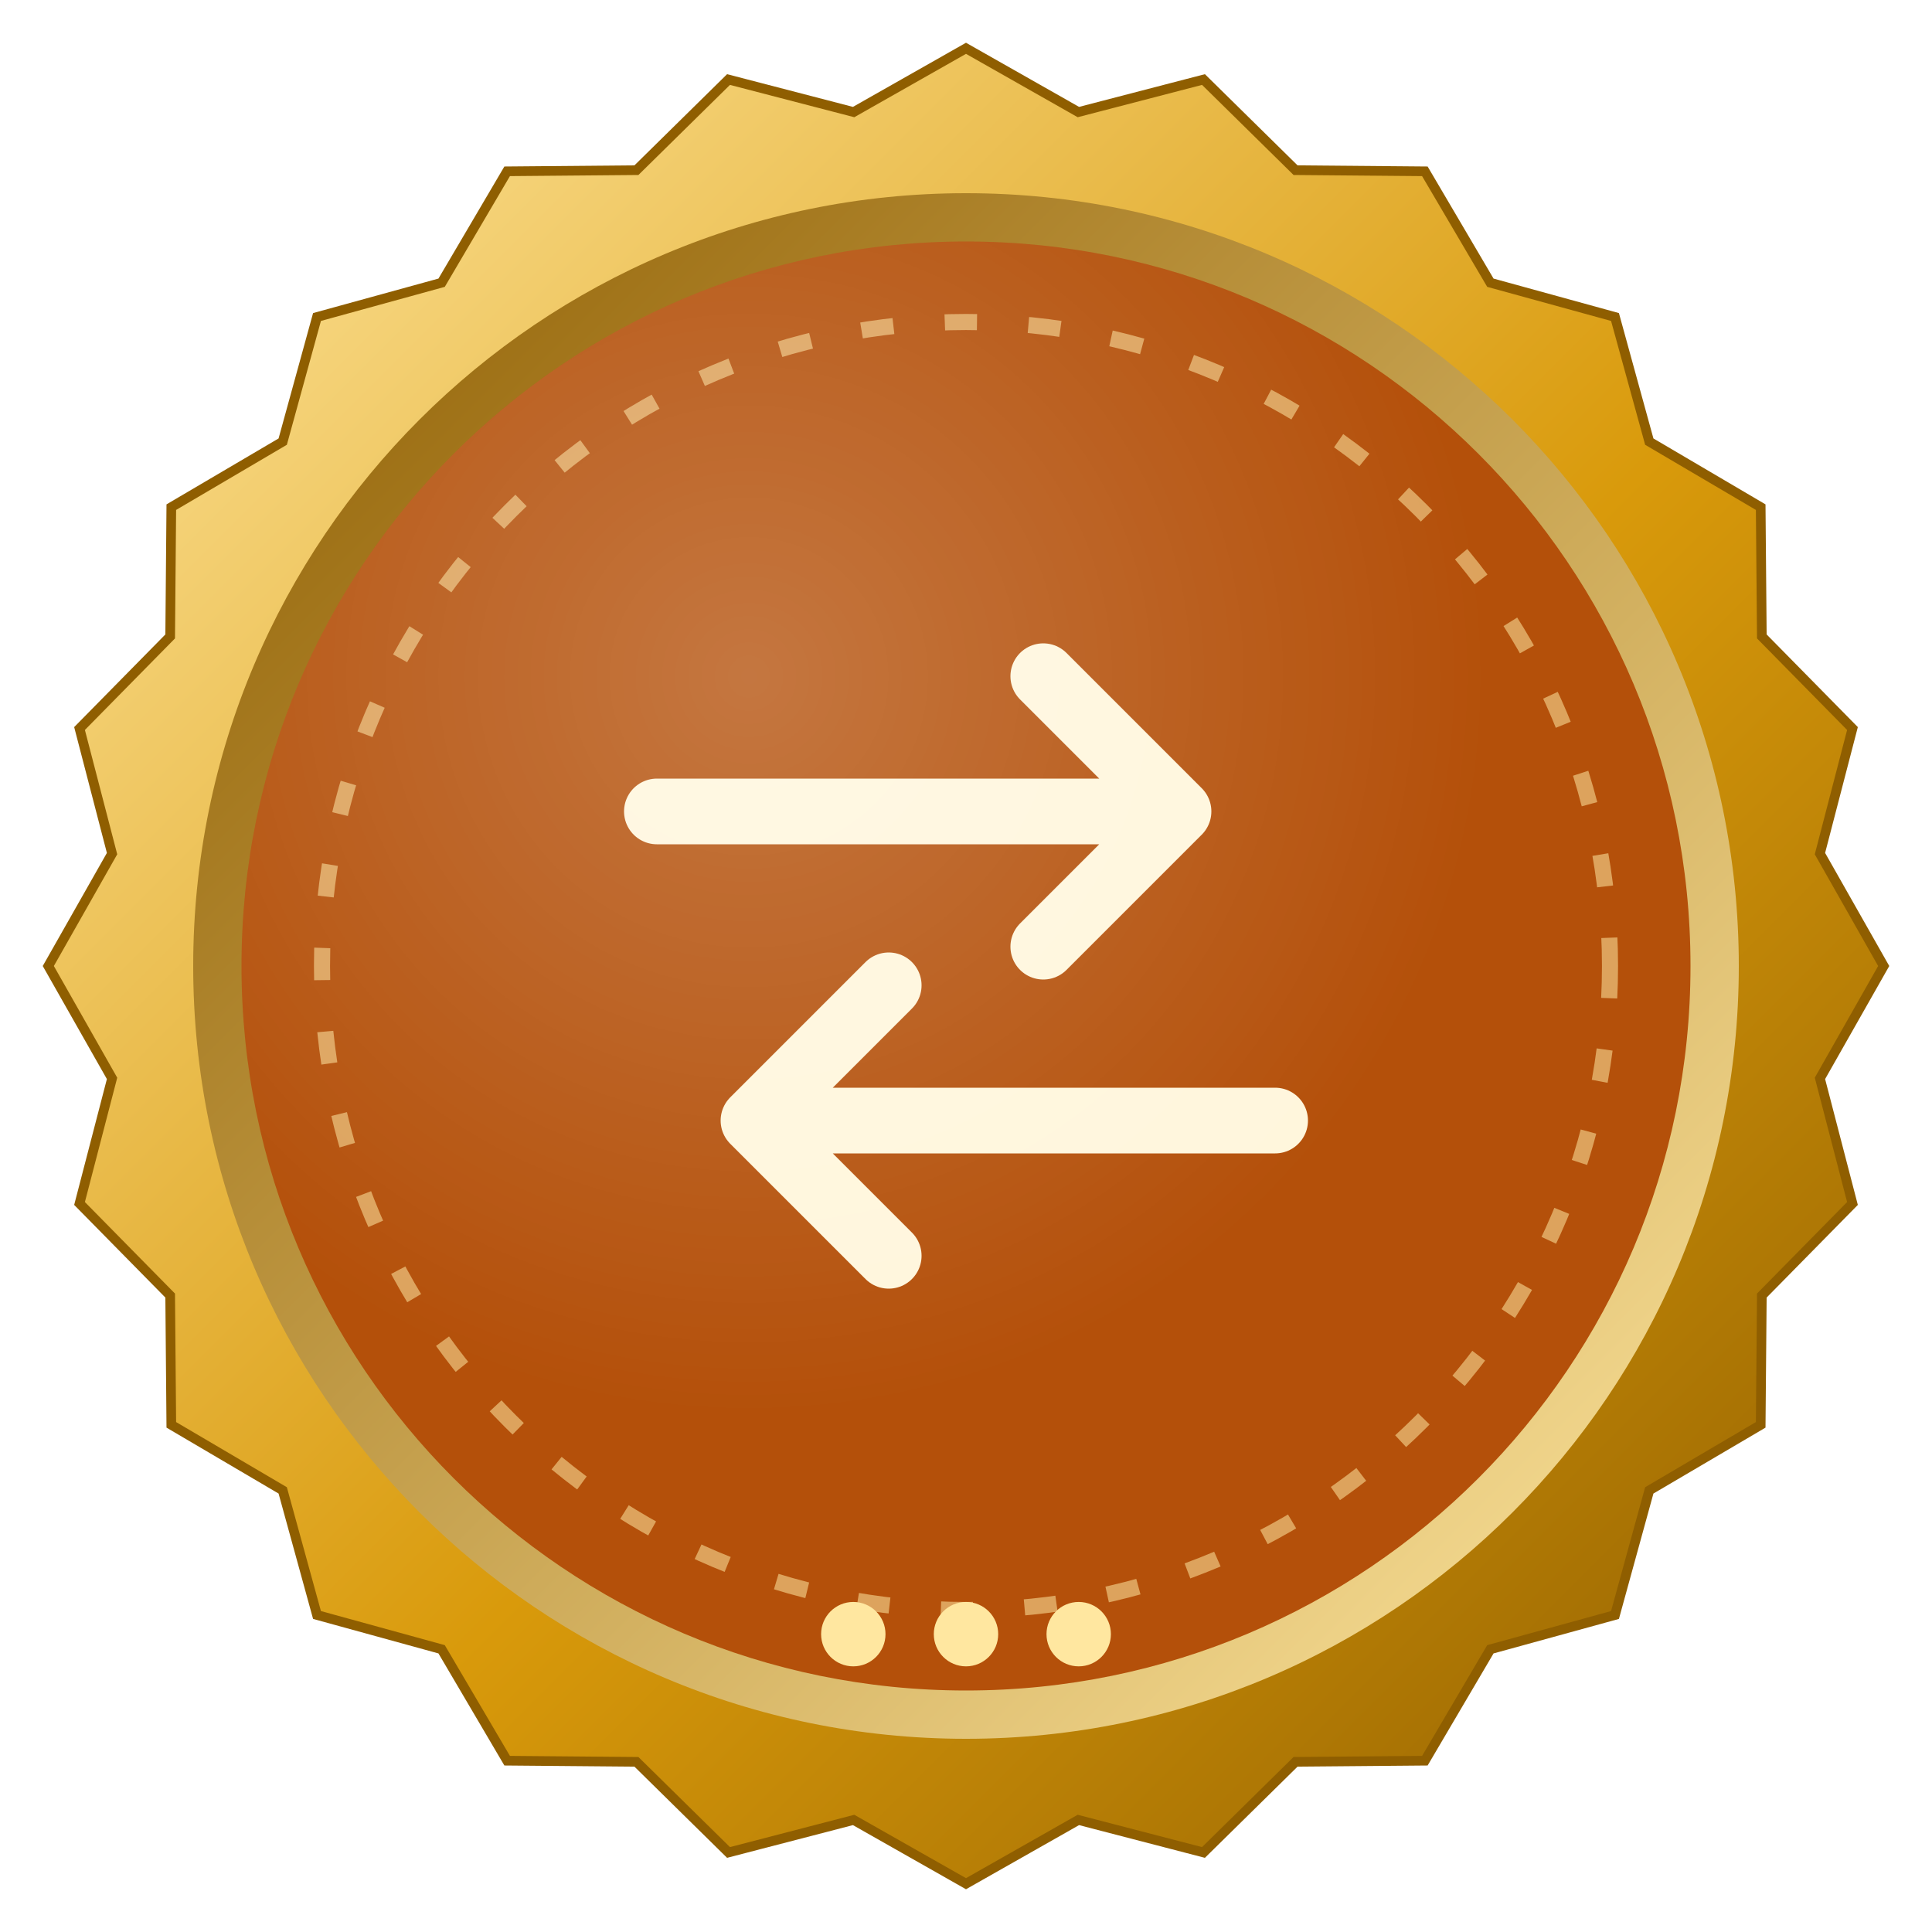
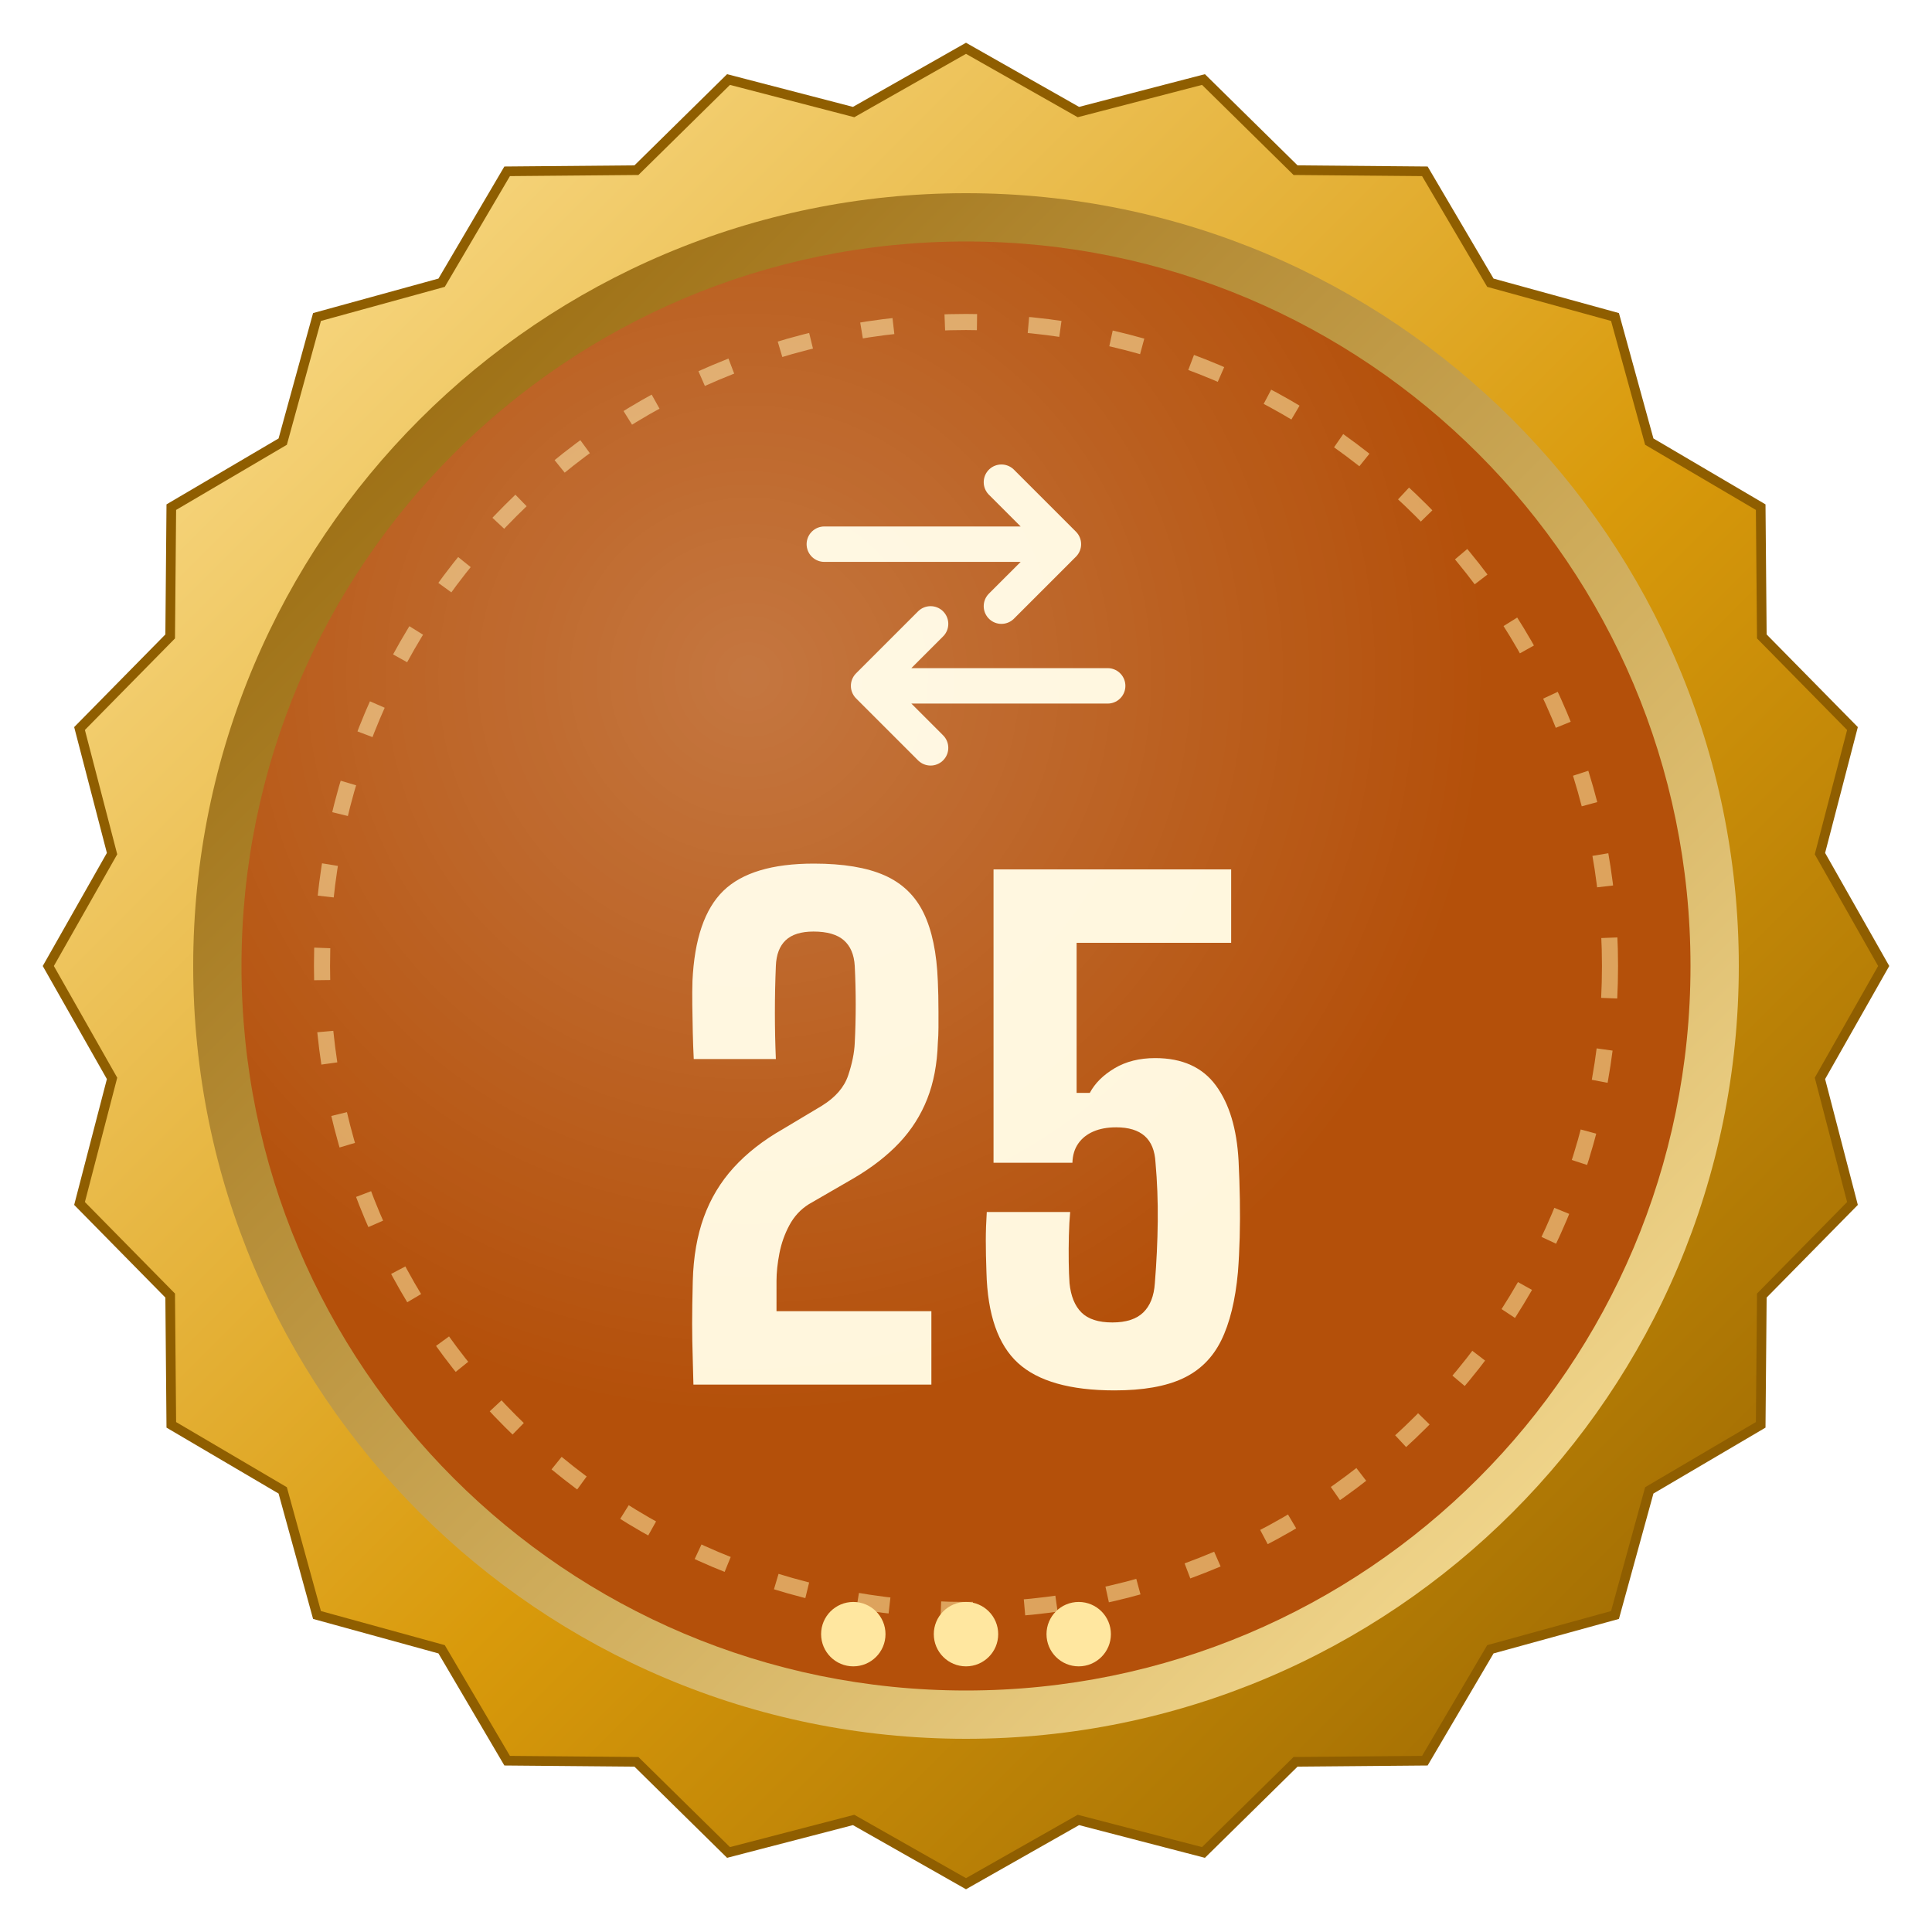
<svg xmlns="http://www.w3.org/2000/svg" viewBox="0 0 120 120">
  <defs>
    <linearGradient id="m" x1="0" y1="0" x2="1" y2="1">
      <stop offset="0" stop-color="#FFE7A0" />
      <stop offset=".55" stop-color="#D99A0B" />
      <stop offset="1" stop-color="#8F5E00" />
    </linearGradient>
    <linearGradient id="m2" x1="1" y1="1" x2="0" y2="0">
      <stop offset="0" stop-color="#FFE7A0" />
      <stop offset="1" stop-color="#8F5E00" />
    </linearGradient>
    <radialGradient id="e" cx=".35" cy=".3" r=".85">
      <stop offset="0" stop-color="#fff" stop-opacity=".22" />
      <stop offset=".6" stop-color="#fff" stop-opacity="0" />
    </radialGradient>
  </defs>
  <path d="M60.00,3.00 L66.98,6.96 L74.75,4.94 L80.47,10.57 L88.50,10.64 L92.57,17.56 L100.31,19.69 L102.44,27.43 L109.36,31.50 L109.43,39.53 L115.06,45.25 L113.04,53.02 L117.00,60.00 L113.04,66.98 L115.06,74.75 L109.43,80.47 L109.36,88.50 L102.44,92.57 L100.31,100.31 L92.57,102.44 L88.50,109.36 L80.47,109.43 L74.75,115.06 L66.98,113.04 L60.00,117.00 L53.02,113.04 L45.25,115.06 L39.53,109.43 L31.50,109.36 L27.43,102.44 L19.69,100.31 L17.56,92.57 L10.64,88.50 L10.57,80.47 L4.94,74.75 L6.96,66.98 L3.00,60.00 L6.96,53.02 L4.94,45.25 L10.57,39.53 L10.64,31.50 L17.56,27.43 L19.69,19.69 L27.43,17.56 L31.50,10.64 L39.53,10.57 L45.25,4.94 L53.02,6.96Z" fill="url(#m)" stroke="#8F5E00" stroke-width=".6" />
  <circle cx="60" cy="60" r="48" fill="url(#m2)" />
  <circle cx="60" cy="60" r="45" fill="#B4500A" />
  <circle cx="60" cy="60" r="40" fill="none" stroke="#FFE7A0" stroke-opacity=".55" stroke-width="1" stroke-dasharray="2 3.2" />
-   <g transform="translate(31.2 31.2) scale(2.4)" fill="none" stroke="#FFF6DC" stroke-width="1.7" stroke-linecap="round" stroke-linejoin="round">
+   <g transform="translate(46.8 25) scale(1.1)" fill="none" stroke="#FFF6DC" stroke-width="2" stroke-linecap="round" stroke-linejoin="round">
    <path d="M4 8h13.5M14 4.5 17.5 8 14 11.5M20 16H6.5M10 12.5 6.5 16l3.5 3.5" />
  </g>
+   <path d="M43.07 86.0Q43.05 85.14 43.03 84.48Q43.01 83.82 43.0 83.28Q42.99 82.74 42.99 82.19Q42.99 81.64 43.0 81.02Q43.01 80.4 43.03 79.56Q43.09 77.32 43.72 75.59Q44.35 73.86 45.57 72.52Q46.79 71.18 48.61 70.14L51.05 68.68Q52.31 67.9 52.68 66.8Q53.05 65.7 53.09 64.78Q53.15 63.6 53.15 62.4Q53.15 61.2 53.09 60.0Q53.03 58.94 52.41 58.4Q51.79 57.86 50.53 57.86Q49.37 57.86 48.8 58.4Q48.23 58.94 48.19 60.0Q48.13 61.44 48.13 62.89Q48.13 64.34 48.19 65.78H43.09Q43.05 64.98 43.03 64.11Q43.01 63.24 43.0 62.41Q42.99 61.58 43.01 60.94Q43.19 57.02 44.93 55.33Q46.67 53.64 50.55 53.64Q53.29 53.64 54.94 54.37Q56.59 55.1 57.37 56.71Q58.15 58.32 58.25 60.94Q58.27 61.36 58.28 61.84Q58.29 62.32 58.29 62.82V63.82Q58.29 64.32 58.25 64.78Q58.19 66.74 57.59 68.26Q56.99 69.78 55.86 70.98Q54.73 72.18 53.03 73.18L50.23 74.8Q49.47 75.28 49.03 76.1Q48.59 76.92 48.41 77.85Q48.23 78.78 48.23 79.56V81.44H57.85V86.0ZM69.23 86.36Q65.09 86.36 63.23 84.66Q61.37 82.96 61.27 79.02Q61.23 77.9 61.23 77.06Q61.23 76.22 61.29 75.28H66.47Q66.41 75.92 66.39 76.75Q66.37 77.58 66.38 78.36Q66.39 79.14 66.43 79.7Q66.55 80.9 67.17 81.52Q67.79 82.14 69.09 82.14Q70.37 82.14 71.01 81.52Q71.65 80.9 71.73 79.7Q71.89 77.72 71.91 75.85Q71.93 73.98 71.77 72.2Q71.71 71.1 71.1 70.56Q70.49 70.02 69.33 70.02Q68.51 70.02 67.91 70.28Q67.31 70.54 66.97 71.03Q66.63 71.52 66.61 72.22H61.71V54.0H76.47V58.56H66.87V67.88H67.69Q68.17 66.98 69.23 66.35Q70.29 65.72 71.75 65.72Q74.27 65.72 75.52 67.42Q76.77 69.12 76.93 72.1Q76.99 73.32 77.01 74.52Q77.03 75.72 77.0 76.86Q76.97 78.0 76.89 79.02Q76.65 81.64 75.85 83.26Q75.05 84.88 73.46 85.62Q71.87 86.36 69.23 86.36Z" fill="#FFF6DC" />
  <circle cx="53.0" cy="101.5" r="2" fill="#FFE7A0" />
  <circle cx="60.0" cy="101.5" r="2" fill="#FFE7A0" />
  <circle cx="67.0" cy="101.5" r="2" fill="#FFE7A0" />
  <circle cx="60" cy="60" r="45" fill="url(#e)" />
</svg>
